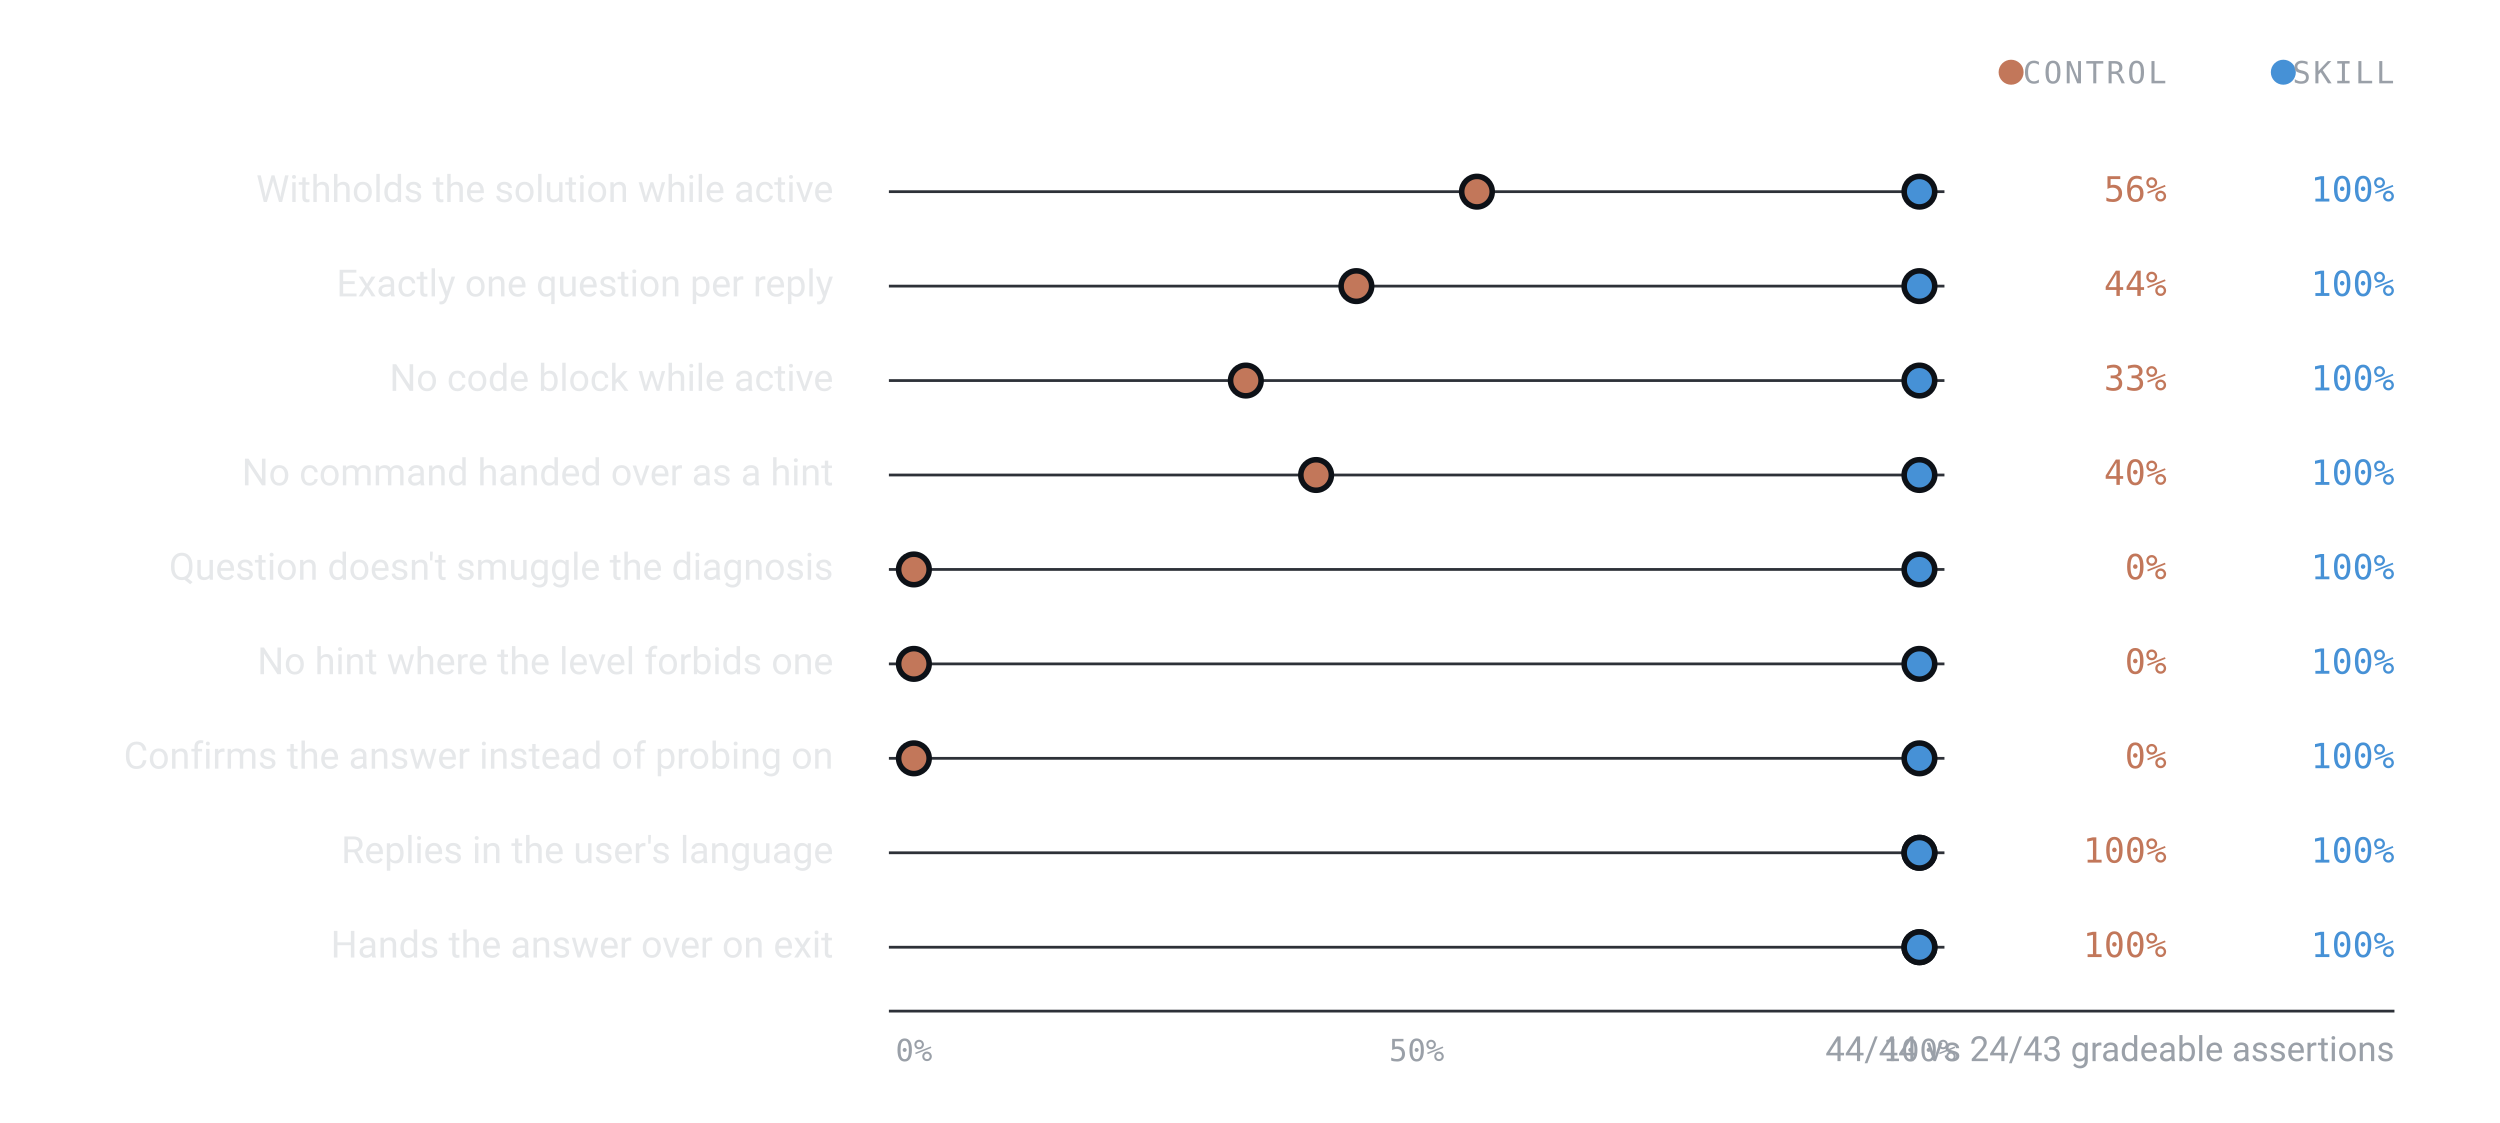
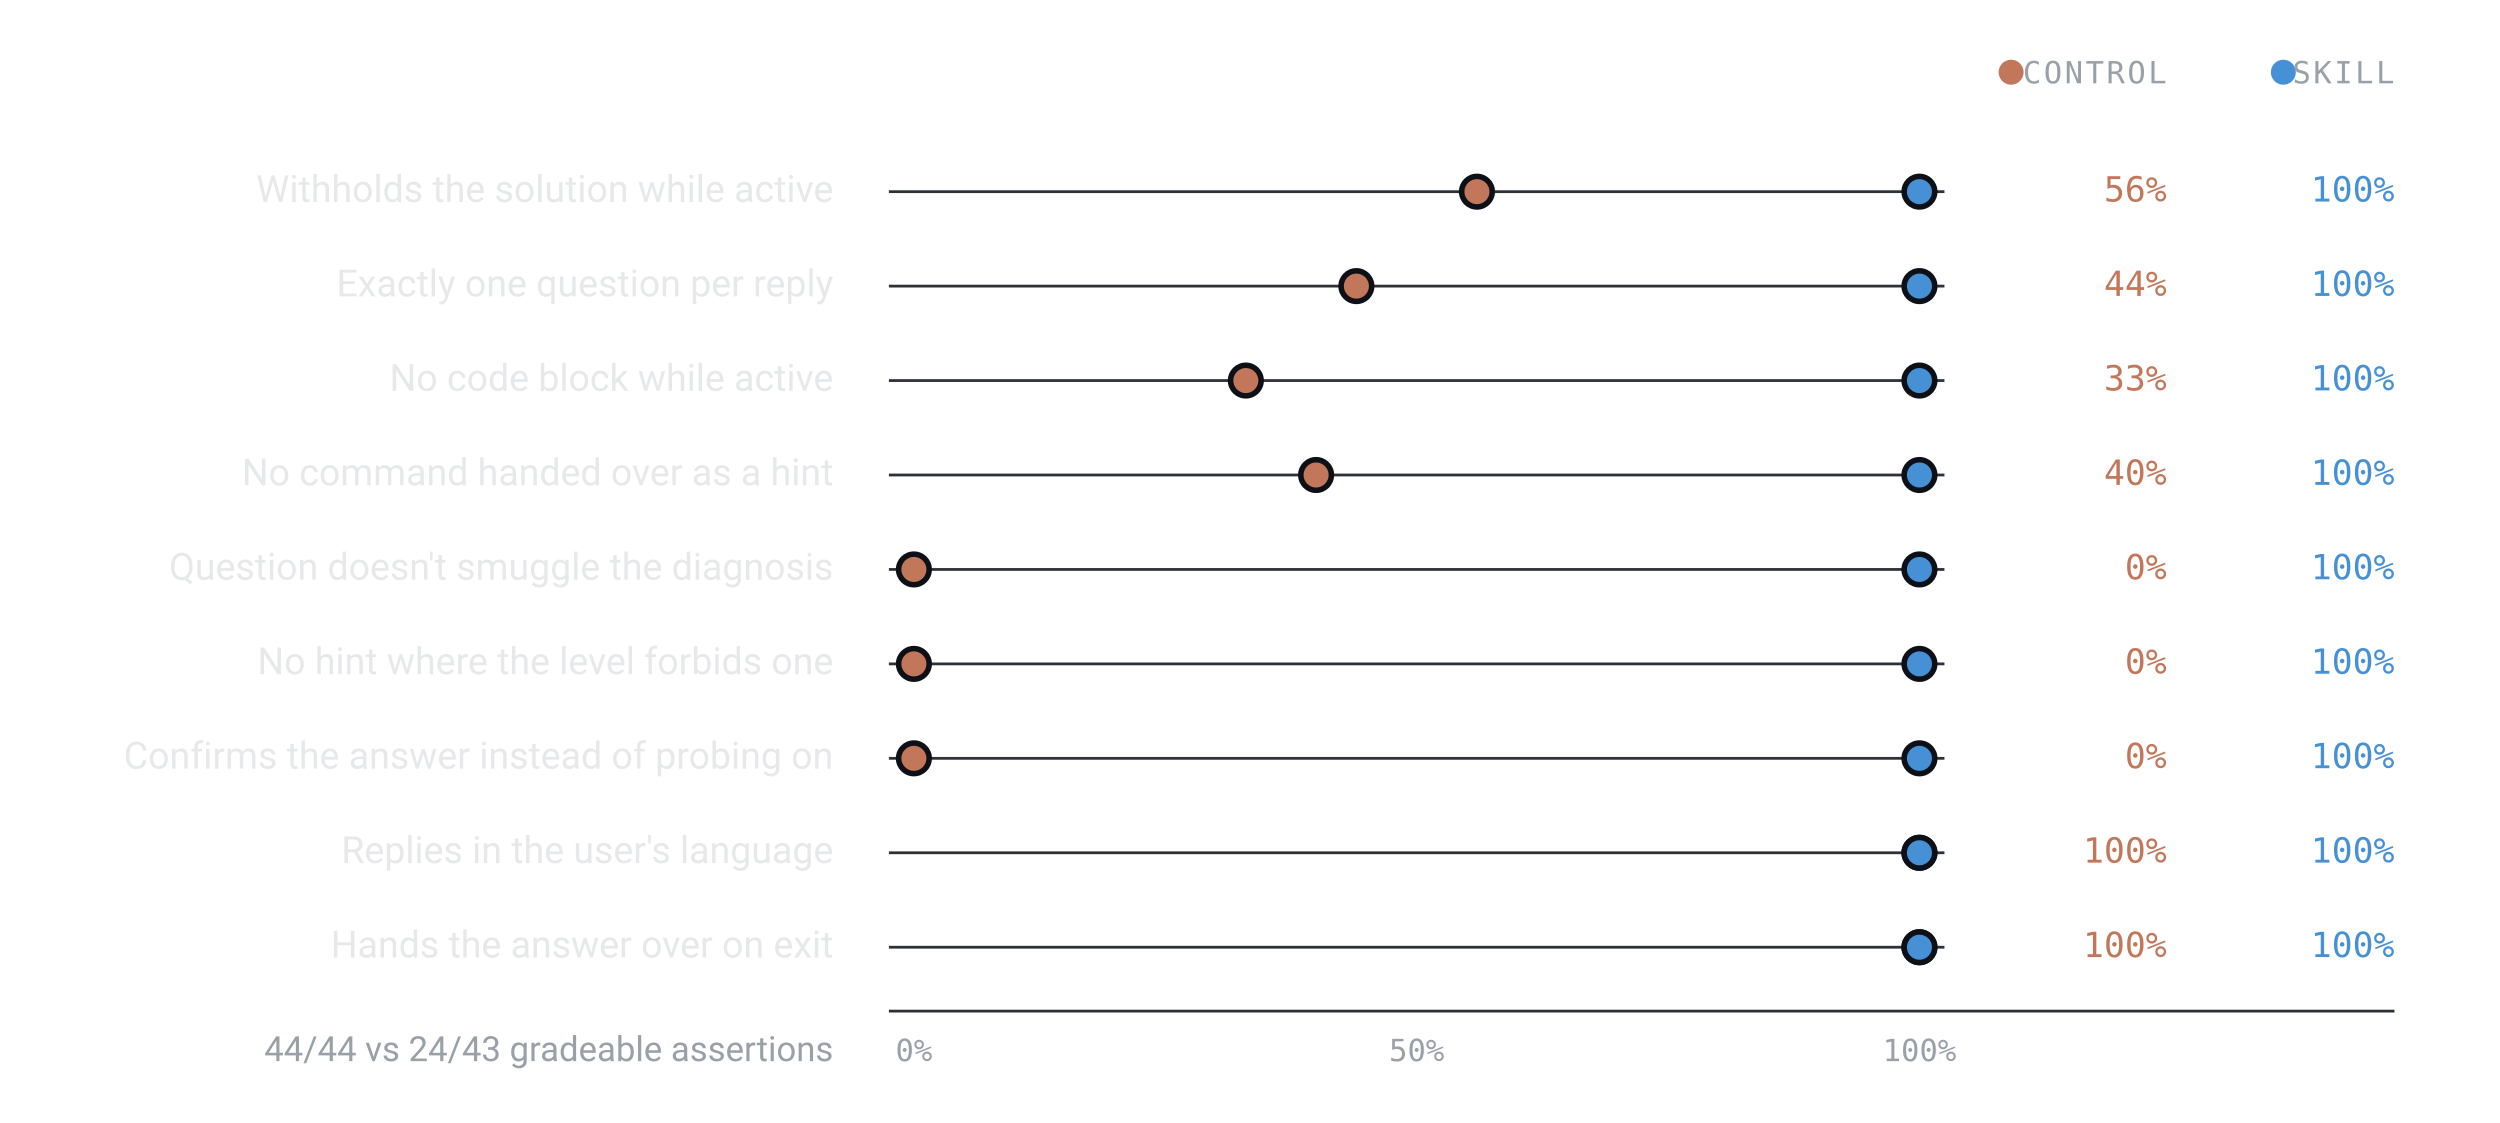
<svg xmlns="http://www.w3.org/2000/svg" viewBox="0 0 900 404" width="900" height="404" role="img" aria-label="Pass rate per gate, with the skill versus without it. Withholds the solution while active 100% vs 56%; Exactly one question per reply 100% vs 44%; No code block while active 100% vs 33%; No command handed over as a hint 100% vs 40%; Question doesn't smuggle the diagnosis 100% vs 0%; No hint where the level forbids one 100% vs 0%; Confirms the answer instead of probing on 100% vs 0%; Replies in the user's language 100% vs 100%; Hands the answer over on exit 100% vs 100%">
  <g font-family="ui-monospace,SFMono-Regular,'SF Mono',Menlo,Consolas,monospace" font-size="11" letter-spacing="0.9">
    <circle cx="724" cy="26" r="4.5" fill="#c2775a" />
    <text x="780" y="30" fill="#9aa0a8" text-anchor="end">CONTROL</text>
    <circle cx="822" cy="26" r="4.5" fill="#4691d6" />
    <text x="862" y="30" fill="#9aa0a8" text-anchor="end">SKILL</text>
  </g>
  <text x="300" y="69.0" fill="#e6e8ea" font-family="ui-sans-serif,-apple-system,BlinkMacSystemFont,'Segoe UI',Roboto,Helvetica,Arial,sans-serif" font-size="13.5" text-anchor="end" dominant-baseline="middle">Withholds the solution while active</text>
  <line x1="320" y1="69.0" x2="700" y2="69.0" stroke="#2d3138" stroke-width="1" />
  <line x1="531.7" y1="69.0" x2="691.0" y2="69.0" stroke="url(#grad)" stroke-width="2" />
  <circle cx="531.7" cy="69.0" r="5.5" fill="#c2775a" stroke="#0d1117" stroke-width="2" />
  <circle cx="691.0" cy="69.0" r="5.5" fill="#4691d6" stroke="#0d1117" stroke-width="2" />
  <g font-family="ui-monospace,SFMono-Regular,'SF Mono',Menlo,Consolas,monospace" font-size="12.5" dominant-baseline="middle">
    <text x="780" y="69.0" fill="#c2775a" text-anchor="end">56%</text>
    <text x="862" y="69.0" fill="#4691d6" text-anchor="end">100%</text>
  </g>
  <text x="300" y="103.0" fill="#e6e8ea" font-family="ui-sans-serif,-apple-system,BlinkMacSystemFont,'Segoe UI',Roboto,Helvetica,Arial,sans-serif" font-size="13.5" text-anchor="end" dominant-baseline="middle">Exactly one question per reply</text>
  <line x1="320" y1="103.0" x2="700" y2="103.0" stroke="#2d3138" stroke-width="1" />
  <line x1="488.3" y1="103.0" x2="691.0" y2="103.0" stroke="url(#grad)" stroke-width="2" />
  <circle cx="488.3" cy="103.0" r="5.5" fill="#c2775a" stroke="#0d1117" stroke-width="2" />
  <circle cx="691.0" cy="103.0" r="5.5" fill="#4691d6" stroke="#0d1117" stroke-width="2" />
  <g font-family="ui-monospace,SFMono-Regular,'SF Mono',Menlo,Consolas,monospace" font-size="12.5" dominant-baseline="middle">
    <text x="780" y="103.0" fill="#c2775a" text-anchor="end">44%</text>
    <text x="862" y="103.0" fill="#4691d6" text-anchor="end">100%</text>
  </g>
  <text x="300" y="137.0" fill="#e6e8ea" font-family="ui-sans-serif,-apple-system,BlinkMacSystemFont,'Segoe UI',Roboto,Helvetica,Arial,sans-serif" font-size="13.5" text-anchor="end" dominant-baseline="middle">No code block while active</text>
  <line x1="320" y1="137.0" x2="700" y2="137.0" stroke="#2d3138" stroke-width="1" />
  <line x1="448.5" y1="137.0" x2="691.0" y2="137.0" stroke="url(#grad)" stroke-width="2" />
  <circle cx="448.5" cy="137.0" r="5.5" fill="#c2775a" stroke="#0d1117" stroke-width="2" />
  <circle cx="691.0" cy="137.0" r="5.5" fill="#4691d6" stroke="#0d1117" stroke-width="2" />
  <g font-family="ui-monospace,SFMono-Regular,'SF Mono',Menlo,Consolas,monospace" font-size="12.5" dominant-baseline="middle">
    <text x="780" y="137.0" fill="#c2775a" text-anchor="end">33%</text>
    <text x="862" y="137.0" fill="#4691d6" text-anchor="end">100%</text>
  </g>
  <text x="300" y="171.0" fill="#e6e8ea" font-family="ui-sans-serif,-apple-system,BlinkMacSystemFont,'Segoe UI',Roboto,Helvetica,Arial,sans-serif" font-size="13.5" text-anchor="end" dominant-baseline="middle">No command handed over as a hint</text>
  <line x1="320" y1="171.0" x2="700" y2="171.0" stroke="#2d3138" stroke-width="1" />
  <line x1="473.8" y1="171.0" x2="691.0" y2="171.0" stroke="url(#grad)" stroke-width="2" />
  <circle cx="473.8" cy="171.0" r="5.5" fill="#c2775a" stroke="#0d1117" stroke-width="2" />
  <circle cx="691.0" cy="171.0" r="5.5" fill="#4691d6" stroke="#0d1117" stroke-width="2" />
  <g font-family="ui-monospace,SFMono-Regular,'SF Mono',Menlo,Consolas,monospace" font-size="12.5" dominant-baseline="middle">
    <text x="780" y="171.0" fill="#c2775a" text-anchor="end">40%</text>
    <text x="862" y="171.0" fill="#4691d6" text-anchor="end">100%</text>
  </g>
  <text x="300" y="205.0" fill="#e6e8ea" font-family="ui-sans-serif,-apple-system,BlinkMacSystemFont,'Segoe UI',Roboto,Helvetica,Arial,sans-serif" font-size="13.5" text-anchor="end" dominant-baseline="middle">Question doesn't smuggle the diagnosis</text>
  <line x1="320" y1="205.0" x2="700" y2="205.0" stroke="#2d3138" stroke-width="1" />
  <line x1="329.0" y1="205.0" x2="691.0" y2="205.0" stroke="url(#grad)" stroke-width="2" />
  <circle cx="329.0" cy="205.0" r="5.5" fill="#c2775a" stroke="#0d1117" stroke-width="2" />
  <circle cx="691.0" cy="205.0" r="5.5" fill="#4691d6" stroke="#0d1117" stroke-width="2" />
  <g font-family="ui-monospace,SFMono-Regular,'SF Mono',Menlo,Consolas,monospace" font-size="12.5" dominant-baseline="middle">
    <text x="780" y="205.0" fill="#c2775a" text-anchor="end">0%</text>
    <text x="862" y="205.0" fill="#4691d6" text-anchor="end">100%</text>
  </g>
  <text x="300" y="239.0" fill="#e6e8ea" font-family="ui-sans-serif,-apple-system,BlinkMacSystemFont,'Segoe UI',Roboto,Helvetica,Arial,sans-serif" font-size="13.5" text-anchor="end" dominant-baseline="middle">No hint where the level forbids one</text>
  <line x1="320" y1="239.0" x2="700" y2="239.0" stroke="#2d3138" stroke-width="1" />
  <line x1="329.0" y1="239.0" x2="691.0" y2="239.0" stroke="url(#grad)" stroke-width="2" />
  <circle cx="329.0" cy="239.0" r="5.5" fill="#c2775a" stroke="#0d1117" stroke-width="2" />
  <circle cx="691.0" cy="239.0" r="5.5" fill="#4691d6" stroke="#0d1117" stroke-width="2" />
  <g font-family="ui-monospace,SFMono-Regular,'SF Mono',Menlo,Consolas,monospace" font-size="12.5" dominant-baseline="middle">
    <text x="780" y="239.0" fill="#c2775a" text-anchor="end">0%</text>
    <text x="862" y="239.0" fill="#4691d6" text-anchor="end">100%</text>
  </g>
  <text x="300" y="273.0" fill="#e6e8ea" font-family="ui-sans-serif,-apple-system,BlinkMacSystemFont,'Segoe UI',Roboto,Helvetica,Arial,sans-serif" font-size="13.5" text-anchor="end" dominant-baseline="middle">Confirms the answer instead of probing on</text>
  <line x1="320" y1="273.0" x2="700" y2="273.0" stroke="#2d3138" stroke-width="1" />
  <line x1="329.0" y1="273.0" x2="691.0" y2="273.0" stroke="url(#grad)" stroke-width="2" />
  <circle cx="329.0" cy="273.0" r="5.5" fill="#c2775a" stroke="#0d1117" stroke-width="2" />
  <circle cx="691.0" cy="273.0" r="5.5" fill="#4691d6" stroke="#0d1117" stroke-width="2" />
  <g font-family="ui-monospace,SFMono-Regular,'SF Mono',Menlo,Consolas,monospace" font-size="12.5" dominant-baseline="middle">
    <text x="780" y="273.0" fill="#c2775a" text-anchor="end">0%</text>
    <text x="862" y="273.0" fill="#4691d6" text-anchor="end">100%</text>
  </g>
  <text x="300" y="307.0" fill="#e6e8ea" font-family="ui-sans-serif,-apple-system,BlinkMacSystemFont,'Segoe UI',Roboto,Helvetica,Arial,sans-serif" font-size="13.5" text-anchor="end" dominant-baseline="middle">Replies in the user's language</text>
  <line x1="320" y1="307.0" x2="700" y2="307.0" stroke="#2d3138" stroke-width="1" />
  <circle cx="691.0" cy="307.0" r="5.5" fill="#c2775a" stroke="#0d1117" stroke-width="2" />
  <circle cx="691.0" cy="307.0" r="5.5" fill="#4691d6" stroke="#0d1117" stroke-width="2" />
  <g font-family="ui-monospace,SFMono-Regular,'SF Mono',Menlo,Consolas,monospace" font-size="12.5" dominant-baseline="middle">
    <text x="780" y="307.0" fill="#c2775a" text-anchor="end">100%</text>
    <text x="862" y="307.0" fill="#4691d6" text-anchor="end">100%</text>
  </g>
  <text x="300" y="341.0" fill="#e6e8ea" font-family="ui-sans-serif,-apple-system,BlinkMacSystemFont,'Segoe UI',Roboto,Helvetica,Arial,sans-serif" font-size="13.5" text-anchor="end" dominant-baseline="middle">Hands the answer over on exit</text>
  <line x1="320" y1="341.0" x2="700" y2="341.0" stroke="#2d3138" stroke-width="1" />
  <circle cx="691.0" cy="341.0" r="5.5" fill="#c2775a" stroke="#0d1117" stroke-width="2" />
  <circle cx="691.0" cy="341.0" r="5.5" fill="#4691d6" stroke="#0d1117" stroke-width="2" />
  <g font-family="ui-monospace,SFMono-Regular,'SF Mono',Menlo,Consolas,monospace" font-size="12.5" dominant-baseline="middle">
    <text x="780" y="341.0" fill="#c2775a" text-anchor="end">100%</text>
    <text x="862" y="341.0" fill="#4691d6" text-anchor="end">100%</text>
  </g>
  <line x1="320" y1="364.0" x2="862" y2="364.0" stroke="#2d3138" stroke-width="1" />
  <g font-family="ui-monospace,SFMono-Regular,'SF Mono',Menlo,Consolas,monospace" font-size="11" fill="#9aa0a8" text-anchor="middle">
    <text x="329.0" y="382.0">0%</text>
    <text x="510.0" y="382.0">50%</text>
    <text x="691.0" y="382.0">100%</text>
  </g>
-   <text x="862" y="382.0" fill="#9aa0a8" font-family="ui-sans-serif,-apple-system,BlinkMacSystemFont,'Segoe UI',Roboto,Helvetica,Arial,sans-serif" font-size="12.5" text-anchor="end">44/44 vs 24/43 gradeable assertions</text>
+   <text x="300" y="382.0" fill="#9aa0a8" font-family="ui-sans-serif,-apple-system,BlinkMacSystemFont,'Segoe UI',Roboto,Helvetica,Arial,sans-serif" font-size="12.5" text-anchor="end">44/44 vs 24/43 gradeable assertions</text>
  <defs>
    <linearGradient id="grad" x1="0" x2="1">
      <stop offset="0" stop-color="#c2775a" />
      <stop offset="1" stop-color="#4691d6" />
    </linearGradient>
  </defs>
</svg>
